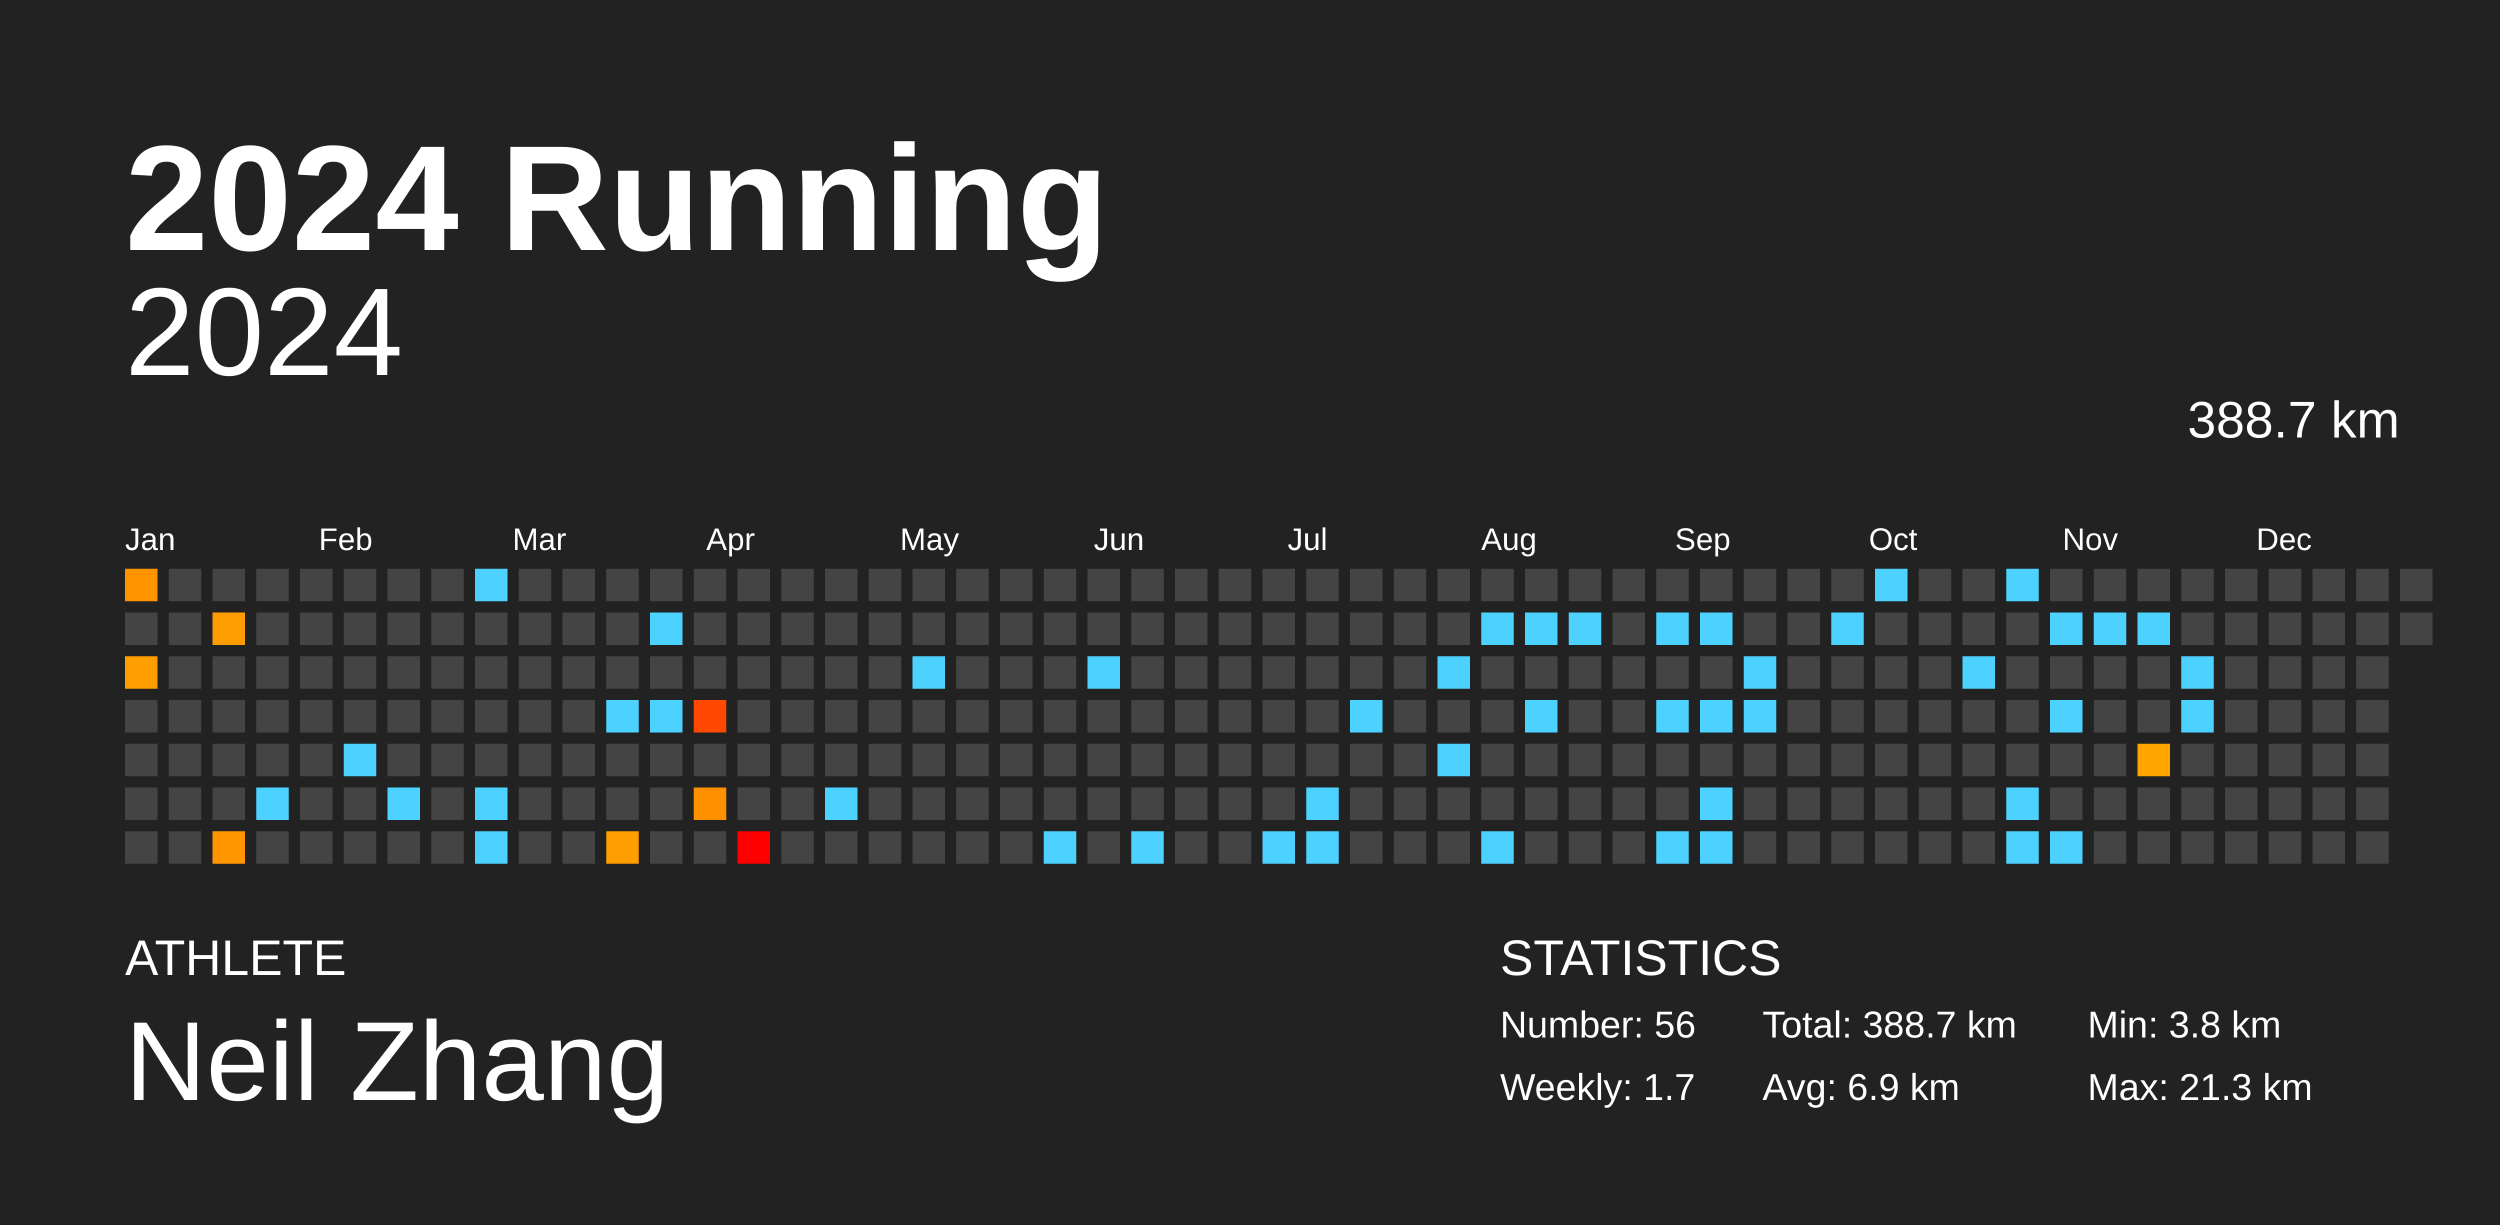
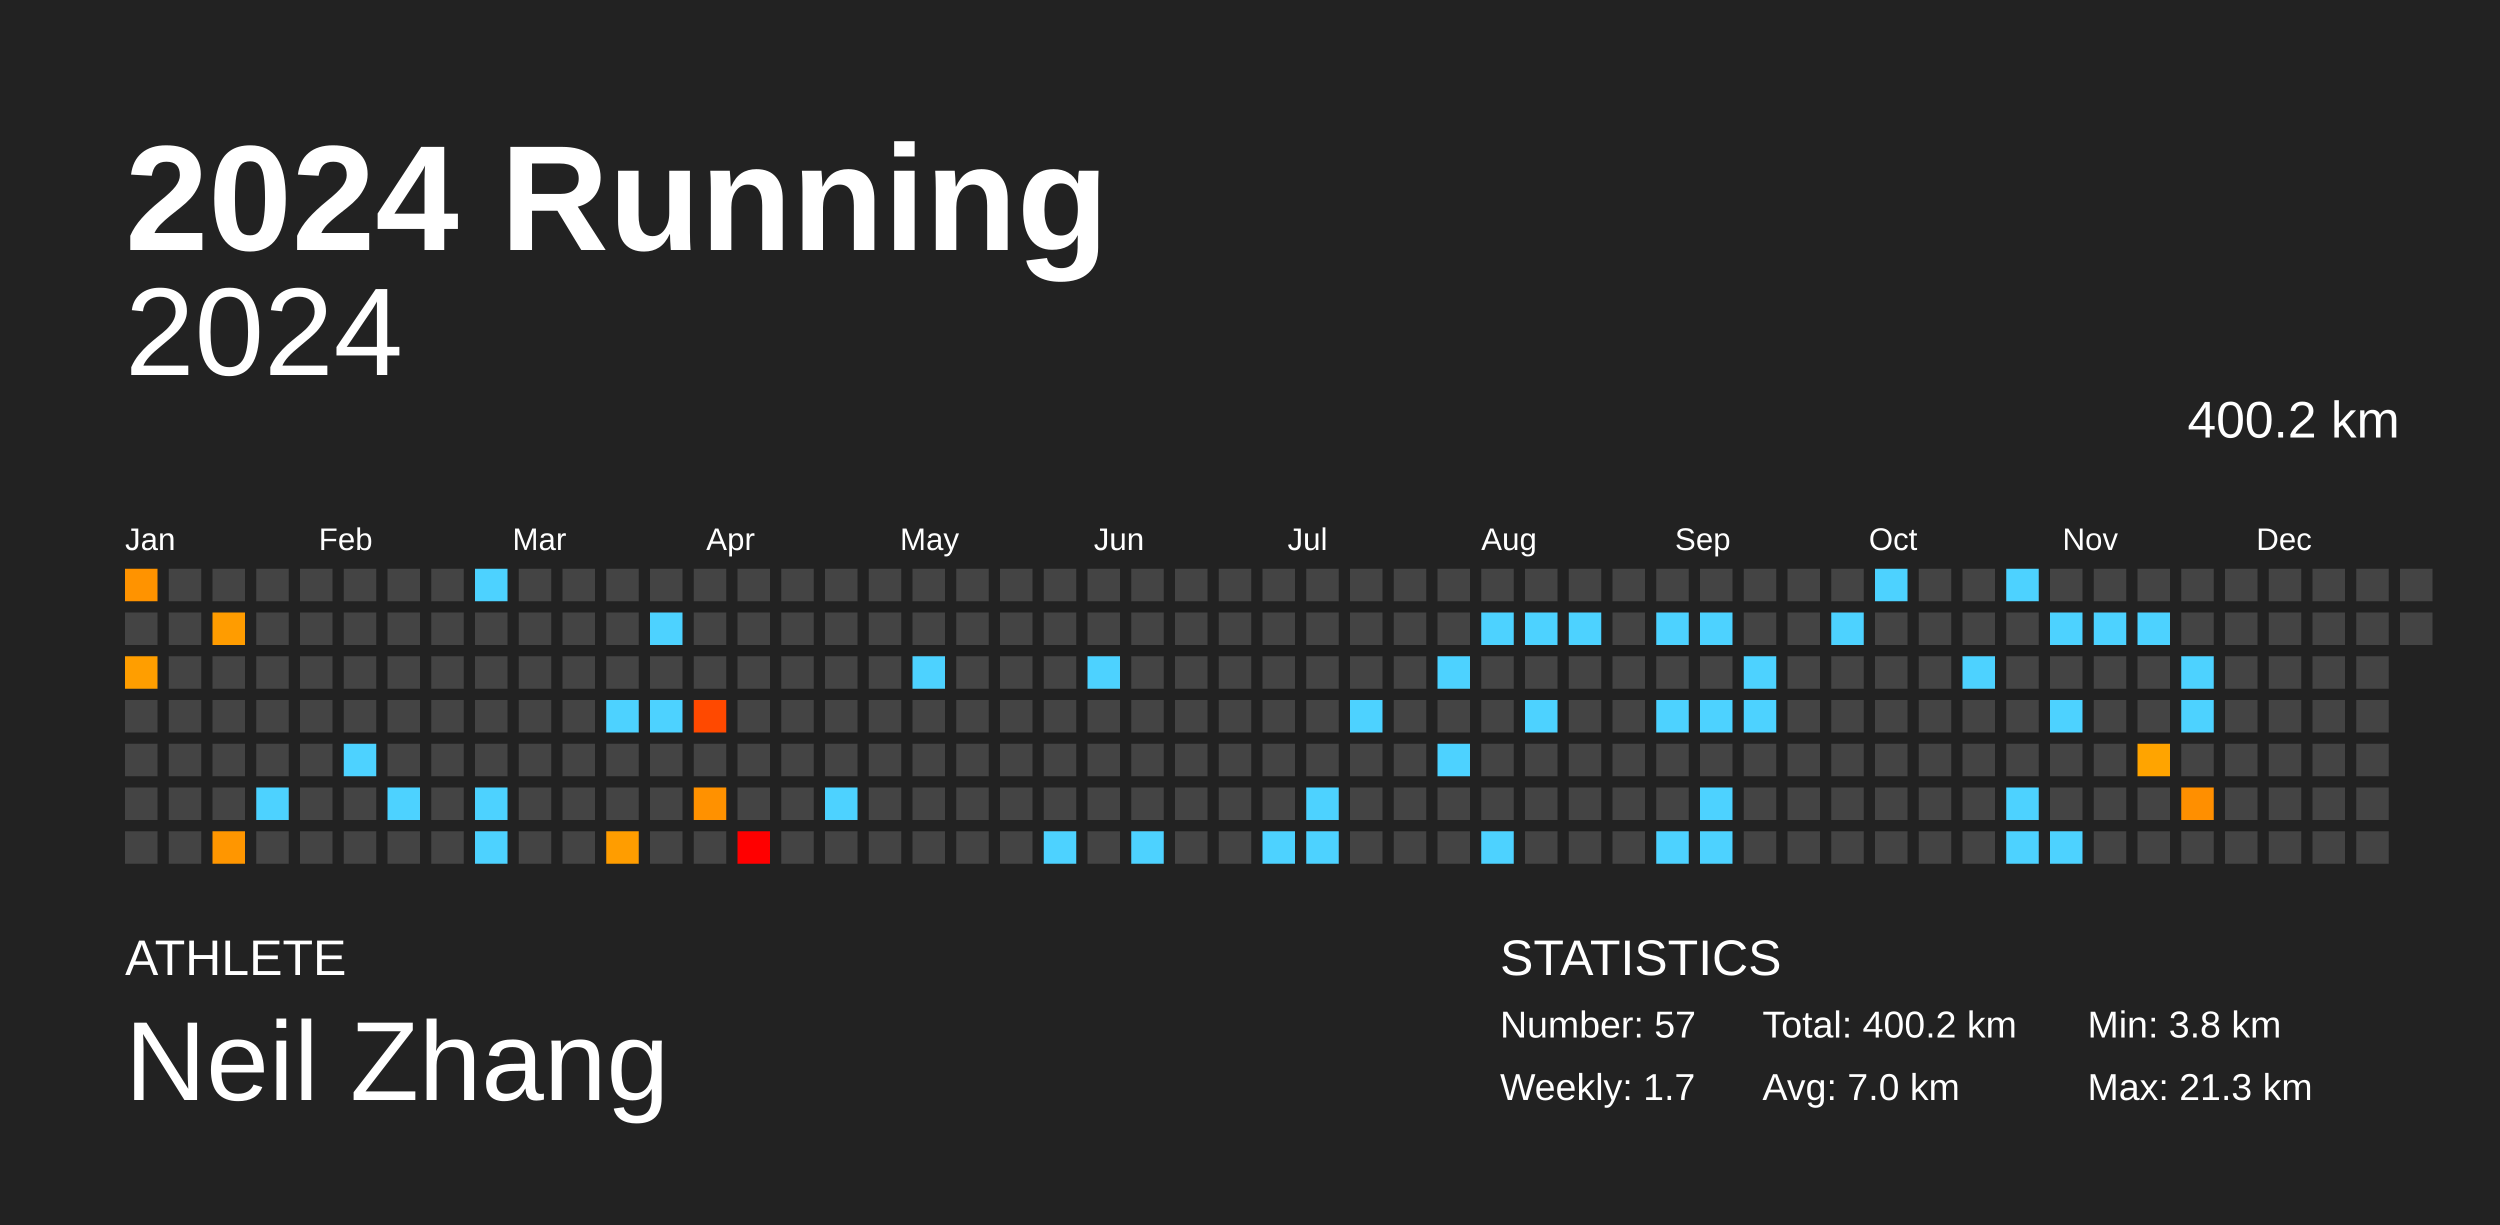
<svg xmlns="http://www.w3.org/2000/svg" baseProfile="full" height="98mm" version="1.1" viewBox="0,0,200,98" width="200mm">
  <defs />
  <rect fill="#222222" height="98" width="200" x="0" y="0" />
  <text fill="#FFFFFF" style="font-size:12px; font-family:Arial; font-weight:bold;" x="10" y="20">2024 Running</text>
  <text fill="#FFFFFF" style="font-size:4px; font-family:Arial" x="10" y="78">ATHLETE</text>
  <text fill="#FFFFFF" style="font-size:9px; font-family:Arial" x="10" y="88">Neil Zhang</text>
  <text fill="#FFFFFF" style="font-size:4px; font-family:Arial" x="120" y="78">STATISTICS</text>
-   <text fill="#FFFFFF" style="font-size:3px; font-family:Arial" x="120" y="83">Number: 56</text>
+   <text fill="#FFFFFF" style="font-size:3px; font-family:Arial" x="120" y="83">Number: 57</text>
  <text fill="#FFFFFF" style="font-size:3px; font-family:Arial" x="120" y="88">Weekly: 1.7</text>
-   <text fill="#FFFFFF" style="font-size:3px; font-family:Arial" x="141" y="83">Total: 388.7 km</text>
-   <text fill="#FFFFFF" style="font-size:3px; font-family:Arial" x="141" y="88">Avg: 6.9 km</text>
+   <text fill="#FFFFFF" style="font-size:3px; font-family:Arial" x="141" y="83">Total: 400.2 km</text>
+   <text fill="#FFFFFF" style="font-size:3px; font-family:Arial" x="141" y="88">Avg: 7.0 km</text>
  <text fill="#FFFFFF" style="font-size:3px; font-family:Arial" x="167" y="83">Min: 3.8 km</text>
  <text fill="#FFFFFF" style="font-size:3px; font-family:Arial" x="167" y="88">Max: 21.3 km</text>
  <text alignment-baseline="hanging" fill="#FFFFFF" style="font-size:10.0px; font-family:Arial;" x="10" y="30">2024</text>
-   <text alignment-baseline="hanging" fill="#FFFFFF" style="font-size:4.125px; font-family:Arial;" x="175" y="35">388.7 km</text>
+   <text alignment-baseline="hanging" fill="#FFFFFF" style="font-size:4.125px; font-family:Arial;" x="175" y="35">400.2 km</text>
  <text fill="#FFFFFF" style="font-size:2.5px; font-family:Arial" x="10.0" y="44">Jan</text>
  <text fill="#FFFFFF" style="font-size:2.5px; font-family:Arial" x="25.5" y="44">Feb</text>
  <text fill="#FFFFFF" style="font-size:2.5px; font-family:Arial" x="41.0" y="44">Mar</text>
  <text fill="#FFFFFF" style="font-size:2.5px; font-family:Arial" x="56.5" y="44">Apr</text>
  <text fill="#FFFFFF" style="font-size:2.5px; font-family:Arial" x="72.0" y="44">May</text>
  <text fill="#FFFFFF" style="font-size:2.5px; font-family:Arial" x="87.5" y="44">Jun</text>
  <text fill="#FFFFFF" style="font-size:2.5px; font-family:Arial" x="103.0" y="44">Jul</text>
  <text fill="#FFFFFF" style="font-size:2.5px; font-family:Arial" x="118.5" y="44">Aug</text>
  <text fill="#FFFFFF" style="font-size:2.5px; font-family:Arial" x="134.0" y="44">Sep</text>
  <text fill="#FFFFFF" style="font-size:2.5px; font-family:Arial" x="149.5" y="44">Oct</text>
  <text fill="#FFFFFF" style="font-size:2.5px; font-family:Arial" x="165.0" y="44">Nov</text>
  <text fill="#FFFFFF" style="font-size:2.5px; font-family:Arial" x="180.5" y="44">Dec</text>
  <rect fill="#ff9300" height="2.6" width="2.6" x="10.0" y="45.5" />
  <rect fill="#444444" height="2.6" width="2.6" x="10.0" y="49.0" />
  <rect fill="#ff9e00" height="2.6" width="2.6" x="10.0" y="52.5" />
  <rect fill="#444444" height="2.6" width="2.6" x="10.0" y="56.0" />
  <rect fill="#444444" height="2.6" width="2.6" x="10.0" y="59.5" />
  <rect fill="#444444" height="2.6" width="2.6" x="10.0" y="63.0" />
  <rect fill="#444444" height="2.6" width="2.6" x="10.0" y="66.5" />
  <rect fill="#444444" height="2.6" width="2.6" x="13.5" y="45.5" />
  <rect fill="#444444" height="2.6" width="2.6" x="13.5" y="49.0" />
  <rect fill="#444444" height="2.6" width="2.6" x="13.5" y="52.5" />
  <rect fill="#444444" height="2.6" width="2.6" x="13.5" y="56.0" />
  <rect fill="#444444" height="2.6" width="2.6" x="13.5" y="59.5" />
  <rect fill="#444444" height="2.6" width="2.6" x="13.5" y="63.0" />
  <rect fill="#444444" height="2.6" width="2.6" x="13.5" y="66.5" />
  <rect fill="#444444" height="2.6" width="2.6" x="17.0" y="45.5" />
  <rect fill="#ff9c00" height="2.6" width="2.6" x="17.0" y="49.0" />
  <rect fill="#444444" height="2.6" width="2.6" x="17.0" y="52.5" />
  <rect fill="#444444" height="2.6" width="2.6" x="17.0" y="56.0" />
  <rect fill="#444444" height="2.6" width="2.6" x="17.0" y="59.5" />
  <rect fill="#444444" height="2.6" width="2.6" x="17.0" y="63.0" />
  <rect fill="#ff9600" height="2.6" width="2.6" x="17.0" y="66.5" />
  <rect fill="#444444" height="2.6" width="2.6" x="20.5" y="45.5" />
  <rect fill="#444444" height="2.6" width="2.6" x="20.5" y="49.0" />
  <rect fill="#444444" height="2.6" width="2.6" x="20.5" y="52.5" />
  <rect fill="#444444" height="2.6" width="2.6" x="20.5" y="56.0" />
  <rect fill="#444444" height="2.6" width="2.6" x="20.5" y="59.5" />
  <rect fill="#4dd2ff" height="2.6" width="2.6" x="20.5" y="63.0" />
  <rect fill="#444444" height="2.6" width="2.6" x="20.5" y="66.5" />
  <rect fill="#444444" height="2.6" width="2.6" x="24.0" y="45.5" />
  <rect fill="#444444" height="2.6" width="2.6" x="24.0" y="49.0" />
  <rect fill="#444444" height="2.6" width="2.6" x="24.0" y="52.5" />
  <rect fill="#444444" height="2.6" width="2.6" x="24.0" y="56.0" />
  <rect fill="#444444" height="2.6" width="2.6" x="24.0" y="59.5" />
  <rect fill="#444444" height="2.6" width="2.6" x="24.0" y="63.0" />
  <rect fill="#444444" height="2.6" width="2.6" x="24.0" y="66.5" />
  <rect fill="#444444" height="2.6" width="2.6" x="27.5" y="45.5" />
  <rect fill="#444444" height="2.6" width="2.6" x="27.5" y="49.0" />
  <rect fill="#444444" height="2.6" width="2.6" x="27.5" y="52.5" />
  <rect fill="#444444" height="2.6" width="2.6" x="27.5" y="56.0" />
  <rect fill="#4dd2ff" height="2.6" width="2.6" x="27.5" y="59.5" />
  <rect fill="#444444" height="2.6" width="2.6" x="27.5" y="63.0" />
  <rect fill="#444444" height="2.6" width="2.6" x="27.5" y="66.5" />
  <rect fill="#444444" height="2.6" width="2.6" x="31.0" y="45.5" />
  <rect fill="#444444" height="2.6" width="2.6" x="31.0" y="49.0" />
  <rect fill="#444444" height="2.6" width="2.6" x="31.0" y="52.5" />
  <rect fill="#444444" height="2.6" width="2.6" x="31.0" y="56.0" />
  <rect fill="#444444" height="2.6" width="2.6" x="31.0" y="59.5" />
  <rect fill="#4dd2ff" height="2.6" width="2.6" x="31.0" y="63.0" />
  <rect fill="#444444" height="2.6" width="2.6" x="31.0" y="66.5" />
  <rect fill="#444444" height="2.6" width="2.6" x="34.5" y="45.5" />
  <rect fill="#444444" height="2.6" width="2.6" x="34.5" y="49.0" />
  <rect fill="#444444" height="2.6" width="2.6" x="34.5" y="52.5" />
  <rect fill="#444444" height="2.6" width="2.6" x="34.5" y="56.0" />
  <rect fill="#444444" height="2.6" width="2.6" x="34.5" y="59.5" />
  <rect fill="#444444" height="2.6" width="2.6" x="34.5" y="63.0" />
  <rect fill="#444444" height="2.6" width="2.6" x="34.5" y="66.5" />
  <rect fill="#4dd2ff" height="2.6" width="2.6" x="38.0" y="45.5" />
  <rect fill="#444444" height="2.6" width="2.6" x="38.0" y="49.0" />
  <rect fill="#444444" height="2.6" width="2.6" x="38.0" y="52.5" />
  <rect fill="#444444" height="2.6" width="2.6" x="38.0" y="56.0" />
  <rect fill="#444444" height="2.6" width="2.6" x="38.0" y="59.5" />
  <rect fill="#4dd2ff" height="2.6" width="2.6" x="38.0" y="63.0" />
  <rect fill="#4dd2ff" height="2.6" width="2.6" x="38.0" y="66.5" />
  <rect fill="#444444" height="2.6" width="2.6" x="41.5" y="45.5" />
  <rect fill="#444444" height="2.6" width="2.6" x="41.5" y="49.0" />
  <rect fill="#444444" height="2.6" width="2.6" x="41.5" y="52.5" />
  <rect fill="#444444" height="2.6" width="2.6" x="41.5" y="56.0" />
  <rect fill="#444444" height="2.6" width="2.6" x="41.5" y="59.5" />
  <rect fill="#444444" height="2.6" width="2.6" x="41.5" y="63.0" />
  <rect fill="#444444" height="2.6" width="2.6" x="41.5" y="66.5" />
  <rect fill="#444444" height="2.6" width="2.6" x="45.0" y="45.5" />
  <rect fill="#444444" height="2.6" width="2.6" x="45.0" y="49.0" />
  <rect fill="#444444" height="2.6" width="2.6" x="45.0" y="52.5" />
  <rect fill="#444444" height="2.6" width="2.6" x="45.0" y="56.0" />
  <rect fill="#444444" height="2.6" width="2.6" x="45.0" y="59.5" />
  <rect fill="#444444" height="2.6" width="2.6" x="45.0" y="63.0" />
  <rect fill="#444444" height="2.6" width="2.6" x="45.0" y="66.5" />
  <rect fill="#444444" height="2.6" width="2.6" x="48.5" y="45.5" />
  <rect fill="#444444" height="2.6" width="2.6" x="48.5" y="49.0" />
  <rect fill="#444444" height="2.6" width="2.6" x="48.5" y="52.5" />
  <rect fill="#4dd2ff" height="2.6" width="2.6" x="48.5" y="56.0" />
  <rect fill="#444444" height="2.6" width="2.6" x="48.5" y="59.5" />
  <rect fill="#444444" height="2.6" width="2.6" x="48.5" y="63.0" />
  <rect fill="#ff9d00" height="2.6" width="2.6" x="48.5" y="66.5" />
  <rect fill="#444444" height="2.6" width="2.6" x="52.0" y="45.5" />
  <rect fill="#4dd2ff" height="2.6" width="2.6" x="52.0" y="49.0" />
  <rect fill="#444444" height="2.6" width="2.6" x="52.0" y="52.5" />
  <rect fill="#4dd2ff" height="2.6" width="2.6" x="52.0" y="56.0" />
  <rect fill="#444444" height="2.6" width="2.6" x="52.0" y="59.5" />
  <rect fill="#444444" height="2.6" width="2.6" x="52.0" y="63.0" />
  <rect fill="#444444" height="2.6" width="2.6" x="52.0" y="66.5" />
  <rect fill="#444444" height="2.6" width="2.6" x="55.5" y="45.5" />
  <rect fill="#444444" height="2.6" width="2.6" x="55.5" y="49.0" />
  <rect fill="#444444" height="2.6" width="2.6" x="55.5" y="52.5" />
  <rect fill="#ff4900" height="2.6" width="2.6" x="55.5" y="56.0" />
  <rect fill="#444444" height="2.6" width="2.6" x="55.5" y="59.5" />
  <rect fill="#ff9100" height="2.6" width="2.6" x="55.5" y="63.0" />
  <rect fill="#444444" height="2.6" width="2.6" x="55.5" y="66.5" />
  <rect fill="#444444" height="2.6" width="2.6" x="59.0" y="45.5" />
  <rect fill="#444444" height="2.6" width="2.6" x="59.0" y="49.0" />
  <rect fill="#444444" height="2.6" width="2.6" x="59.0" y="52.5" />
  <rect fill="#444444" height="2.6" width="2.6" x="59.0" y="56.0" />
  <rect fill="#444444" height="2.6" width="2.6" x="59.0" y="59.5" />
  <rect fill="#444444" height="2.6" width="2.6" x="59.0" y="63.0" />
  <rect fill="red" height="2.6" width="2.6" x="59.0" y="66.5" />
  <rect fill="#444444" height="2.6" width="2.6" x="62.5" y="45.5" />
  <rect fill="#444444" height="2.6" width="2.6" x="62.5" y="49.0" />
  <rect fill="#444444" height="2.6" width="2.6" x="62.5" y="52.5" />
  <rect fill="#444444" height="2.6" width="2.6" x="62.5" y="56.0" />
  <rect fill="#444444" height="2.6" width="2.6" x="62.5" y="59.5" />
  <rect fill="#444444" height="2.6" width="2.6" x="62.5" y="63.0" />
  <rect fill="#444444" height="2.6" width="2.6" x="62.5" y="66.5" />
  <rect fill="#444444" height="2.6" width="2.6" x="66.0" y="45.5" />
  <rect fill="#444444" height="2.6" width="2.6" x="66.0" y="49.0" />
  <rect fill="#444444" height="2.6" width="2.6" x="66.0" y="52.5" />
  <rect fill="#444444" height="2.6" width="2.6" x="66.0" y="56.0" />
  <rect fill="#444444" height="2.6" width="2.6" x="66.0" y="59.5" />
  <rect fill="#4dd2ff" height="2.6" width="2.6" x="66.0" y="63.0" />
  <rect fill="#444444" height="2.6" width="2.6" x="66.0" y="66.5" />
  <rect fill="#444444" height="2.6" width="2.6" x="69.5" y="45.5" />
  <rect fill="#444444" height="2.6" width="2.6" x="69.5" y="49.0" />
  <rect fill="#444444" height="2.6" width="2.6" x="69.5" y="52.5" />
  <rect fill="#444444" height="2.6" width="2.6" x="69.5" y="56.0" />
  <rect fill="#444444" height="2.6" width="2.6" x="69.5" y="59.5" />
  <rect fill="#444444" height="2.6" width="2.6" x="69.5" y="63.0" />
  <rect fill="#444444" height="2.6" width="2.6" x="69.5" y="66.5" />
  <rect fill="#444444" height="2.6" width="2.6" x="73.0" y="45.5" />
  <rect fill="#444444" height="2.6" width="2.6" x="73.0" y="49.0" />
  <rect fill="#4dd2ff" height="2.6" width="2.6" x="73.0" y="52.5" />
  <rect fill="#444444" height="2.6" width="2.6" x="73.0" y="56.0" />
  <rect fill="#444444" height="2.6" width="2.6" x="73.0" y="59.5" />
  <rect fill="#444444" height="2.6" width="2.6" x="73.0" y="63.0" />
  <rect fill="#444444" height="2.6" width="2.6" x="73.0" y="66.5" />
  <rect fill="#444444" height="2.6" width="2.6" x="76.5" y="45.5" />
  <rect fill="#444444" height="2.6" width="2.6" x="76.5" y="49.0" />
  <rect fill="#444444" height="2.6" width="2.6" x="76.5" y="52.5" />
  <rect fill="#444444" height="2.6" width="2.6" x="76.5" y="56.0" />
  <rect fill="#444444" height="2.6" width="2.6" x="76.5" y="59.5" />
  <rect fill="#444444" height="2.6" width="2.6" x="76.5" y="63.0" />
  <rect fill="#444444" height="2.6" width="2.6" x="76.5" y="66.5" />
  <rect fill="#444444" height="2.6" width="2.6" x="80.0" y="45.5" />
  <rect fill="#444444" height="2.6" width="2.6" x="80.0" y="49.0" />
  <rect fill="#444444" height="2.6" width="2.6" x="80.0" y="52.5" />
  <rect fill="#444444" height="2.6" width="2.6" x="80.0" y="56.0" />
  <rect fill="#444444" height="2.6" width="2.6" x="80.0" y="59.5" />
  <rect fill="#444444" height="2.6" width="2.6" x="80.0" y="63.0" />
  <rect fill="#444444" height="2.6" width="2.6" x="80.0" y="66.5" />
  <rect fill="#444444" height="2.6" width="2.6" x="83.5" y="45.5" />
  <rect fill="#444444" height="2.6" width="2.6" x="83.5" y="49.0" />
  <rect fill="#444444" height="2.6" width="2.6" x="83.5" y="52.5" />
  <rect fill="#444444" height="2.6" width="2.6" x="83.5" y="56.0" />
  <rect fill="#444444" height="2.6" width="2.6" x="83.5" y="59.5" />
  <rect fill="#444444" height="2.6" width="2.6" x="83.5" y="63.0" />
  <rect fill="#4dd2ff" height="2.6" width="2.6" x="83.5" y="66.5" />
  <rect fill="#444444" height="2.6" width="2.6" x="87.0" y="45.5" />
  <rect fill="#444444" height="2.6" width="2.6" x="87.0" y="49.0" />
  <rect fill="#4dd2ff" height="2.6" width="2.6" x="87.0" y="52.5" />
  <rect fill="#444444" height="2.6" width="2.6" x="87.0" y="56.0" />
  <rect fill="#444444" height="2.6" width="2.6" x="87.0" y="59.5" />
  <rect fill="#444444" height="2.6" width="2.6" x="87.0" y="63.0" />
  <rect fill="#444444" height="2.6" width="2.6" x="87.0" y="66.5" />
  <rect fill="#444444" height="2.6" width="2.6" x="90.5" y="45.5" />
  <rect fill="#444444" height="2.6" width="2.6" x="90.5" y="49.0" />
  <rect fill="#444444" height="2.6" width="2.6" x="90.5" y="52.5" />
  <rect fill="#444444" height="2.6" width="2.6" x="90.5" y="56.0" />
  <rect fill="#444444" height="2.6" width="2.6" x="90.5" y="59.5" />
  <rect fill="#444444" height="2.6" width="2.6" x="90.5" y="63.0" />
  <rect fill="#4dd2ff" height="2.6" width="2.6" x="90.5" y="66.5" />
  <rect fill="#444444" height="2.6" width="2.6" x="94.0" y="45.5" />
  <rect fill="#444444" height="2.6" width="2.6" x="94.0" y="49.0" />
  <rect fill="#444444" height="2.6" width="2.6" x="94.0" y="52.5" />
  <rect fill="#444444" height="2.6" width="2.6" x="94.0" y="56.0" />
  <rect fill="#444444" height="2.6" width="2.6" x="94.0" y="59.5" />
  <rect fill="#444444" height="2.6" width="2.6" x="94.0" y="63.0" />
  <rect fill="#444444" height="2.6" width="2.6" x="94.0" y="66.5" />
  <rect fill="#444444" height="2.6" width="2.6" x="97.5" y="45.5" />
  <rect fill="#444444" height="2.6" width="2.6" x="97.5" y="49.0" />
  <rect fill="#444444" height="2.6" width="2.6" x="97.5" y="52.5" />
  <rect fill="#444444" height="2.6" width="2.6" x="97.5" y="56.0" />
  <rect fill="#444444" height="2.6" width="2.6" x="97.5" y="59.5" />
  <rect fill="#444444" height="2.6" width="2.6" x="97.5" y="63.0" />
  <rect fill="#444444" height="2.6" width="2.6" x="97.5" y="66.5" />
  <rect fill="#444444" height="2.6" width="2.6" x="101.0" y="45.5" />
  <rect fill="#444444" height="2.6" width="2.6" x="101.0" y="49.0" />
  <rect fill="#444444" height="2.6" width="2.6" x="101.0" y="52.5" />
  <rect fill="#444444" height="2.6" width="2.6" x="101.0" y="56.0" />
  <rect fill="#444444" height="2.6" width="2.6" x="101.0" y="59.5" />
  <rect fill="#444444" height="2.6" width="2.6" x="101.0" y="63.0" />
  <rect fill="#4dd2ff" height="2.6" width="2.6" x="101.0" y="66.5" />
  <rect fill="#444444" height="2.6" width="2.6" x="104.5" y="45.5" />
  <rect fill="#444444" height="2.6" width="2.6" x="104.5" y="49.0" />
  <rect fill="#444444" height="2.6" width="2.6" x="104.5" y="52.5" />
  <rect fill="#444444" height="2.6" width="2.6" x="104.5" y="56.0" />
  <rect fill="#444444" height="2.6" width="2.6" x="104.5" y="59.5" />
  <rect fill="#4dd2ff" height="2.6" width="2.6" x="104.5" y="63.0" />
  <rect fill="#4dd2ff" height="2.6" width="2.6" x="104.5" y="66.5" />
  <rect fill="#444444" height="2.6" width="2.6" x="108.0" y="45.5" />
  <rect fill="#444444" height="2.6" width="2.6" x="108.0" y="49.0" />
  <rect fill="#444444" height="2.6" width="2.6" x="108.0" y="52.5" />
  <rect fill="#4dd2ff" height="2.6" width="2.6" x="108.0" y="56.0" />
  <rect fill="#444444" height="2.6" width="2.6" x="108.0" y="59.5" />
  <rect fill="#444444" height="2.6" width="2.6" x="108.0" y="63.0" />
  <rect fill="#444444" height="2.6" width="2.6" x="108.0" y="66.5" />
  <rect fill="#444444" height="2.6" width="2.6" x="111.5" y="45.5" />
  <rect fill="#444444" height="2.6" width="2.6" x="111.5" y="49.0" />
  <rect fill="#444444" height="2.6" width="2.6" x="111.5" y="52.5" />
  <rect fill="#444444" height="2.6" width="2.6" x="111.5" y="56.0" />
  <rect fill="#444444" height="2.6" width="2.6" x="111.5" y="59.5" />
  <rect fill="#444444" height="2.6" width="2.6" x="111.5" y="63.0" />
  <rect fill="#444444" height="2.6" width="2.6" x="111.5" y="66.5" />
  <rect fill="#444444" height="2.6" width="2.6" x="115.0" y="45.5" />
  <rect fill="#444444" height="2.6" width="2.6" x="115.0" y="49.0" />
  <rect fill="#4dd2ff" height="2.6" width="2.6" x="115.0" y="52.5" />
  <rect fill="#444444" height="2.6" width="2.6" x="115.0" y="56.0" />
  <rect fill="#4dd2ff" height="2.6" width="2.6" x="115.0" y="59.5" />
  <rect fill="#444444" height="2.6" width="2.6" x="115.0" y="63.0" />
  <rect fill="#444444" height="2.6" width="2.6" x="115.0" y="66.5" />
  <rect fill="#444444" height="2.6" width="2.6" x="118.5" y="45.5" />
  <rect fill="#4dd2ff" height="2.6" width="2.6" x="118.5" y="49.0" />
  <rect fill="#444444" height="2.6" width="2.6" x="118.5" y="52.5" />
  <rect fill="#444444" height="2.6" width="2.6" x="118.5" y="56.0" />
  <rect fill="#444444" height="2.6" width="2.6" x="118.5" y="59.5" />
  <rect fill="#444444" height="2.6" width="2.6" x="118.5" y="63.0" />
  <rect fill="#4dd2ff" height="2.6" width="2.6" x="118.5" y="66.5" />
  <rect fill="#444444" height="2.6" width="2.6" x="122.0" y="45.5" />
  <rect fill="#4dd2ff" height="2.6" width="2.6" x="122.0" y="49.0" />
  <rect fill="#444444" height="2.6" width="2.6" x="122.0" y="52.5" />
  <rect fill="#4dd2ff" height="2.6" width="2.6" x="122.0" y="56.0" />
  <rect fill="#444444" height="2.6" width="2.6" x="122.0" y="59.5" />
  <rect fill="#444444" height="2.6" width="2.6" x="122.0" y="63.0" />
  <rect fill="#444444" height="2.6" width="2.6" x="122.0" y="66.5" />
  <rect fill="#444444" height="2.6" width="2.6" x="125.5" y="45.5" />
  <rect fill="#4dd2ff" height="2.6" width="2.6" x="125.5" y="49.0" />
  <rect fill="#444444" height="2.6" width="2.6" x="125.5" y="52.5" />
  <rect fill="#444444" height="2.6" width="2.6" x="125.5" y="56.0" />
  <rect fill="#444444" height="2.6" width="2.6" x="125.5" y="59.5" />
  <rect fill="#444444" height="2.6" width="2.6" x="125.5" y="63.0" />
  <rect fill="#444444" height="2.6" width="2.6" x="125.5" y="66.5" />
  <rect fill="#444444" height="2.6" width="2.6" x="129.0" y="45.5" />
  <rect fill="#444444" height="2.6" width="2.6" x="129.0" y="49.0" />
  <rect fill="#444444" height="2.6" width="2.6" x="129.0" y="52.5" />
  <rect fill="#444444" height="2.6" width="2.6" x="129.0" y="56.0" />
  <rect fill="#444444" height="2.6" width="2.6" x="129.0" y="59.5" />
  <rect fill="#444444" height="2.6" width="2.6" x="129.0" y="63.0" />
  <rect fill="#444444" height="2.6" width="2.6" x="129.0" y="66.5" />
  <rect fill="#444444" height="2.6" width="2.6" x="132.5" y="45.5" />
  <rect fill="#4dd2ff" height="2.6" width="2.6" x="132.5" y="49.0" />
  <rect fill="#444444" height="2.6" width="2.6" x="132.5" y="52.5" />
  <rect fill="#4dd2ff" height="2.6" width="2.6" x="132.5" y="56.0" />
  <rect fill="#444444" height="2.6" width="2.6" x="132.5" y="59.5" />
  <rect fill="#444444" height="2.6" width="2.6" x="132.5" y="63.0" />
  <rect fill="#4dd2ff" height="2.6" width="2.6" x="132.5" y="66.5" />
  <rect fill="#444444" height="2.6" width="2.6" x="136.0" y="45.5" />
  <rect fill="#4dd2ff" height="2.6" width="2.6" x="136.0" y="49.0" />
  <rect fill="#444444" height="2.6" width="2.6" x="136.0" y="52.5" />
  <rect fill="#4dd2ff" height="2.6" width="2.6" x="136.0" y="56.0" />
  <rect fill="#444444" height="2.6" width="2.6" x="136.0" y="59.5" />
  <rect fill="#4dd2ff" height="2.6" width="2.6" x="136.0" y="63.0" />
  <rect fill="#4dd2ff" height="2.6" width="2.6" x="136.0" y="66.5" />
  <rect fill="#444444" height="2.6" width="2.6" x="139.5" y="45.5" />
  <rect fill="#444444" height="2.6" width="2.6" x="139.5" y="49.0" />
  <rect fill="#4dd2ff" height="2.6" width="2.6" x="139.5" y="52.5" />
  <rect fill="#4dd2ff" height="2.6" width="2.6" x="139.5" y="56.0" />
  <rect fill="#444444" height="2.6" width="2.6" x="139.5" y="59.5" />
  <rect fill="#444444" height="2.6" width="2.6" x="139.5" y="63.0" />
  <rect fill="#444444" height="2.6" width="2.6" x="139.5" y="66.5" />
  <rect fill="#444444" height="2.6" width="2.6" x="143.0" y="45.5" />
  <rect fill="#444444" height="2.6" width="2.6" x="143.0" y="49.0" />
  <rect fill="#444444" height="2.6" width="2.6" x="143.0" y="52.5" />
  <rect fill="#444444" height="2.6" width="2.6" x="143.0" y="56.0" />
  <rect fill="#444444" height="2.6" width="2.6" x="143.0" y="59.5" />
  <rect fill="#444444" height="2.6" width="2.6" x="143.0" y="63.0" />
  <rect fill="#444444" height="2.6" width="2.6" x="143.0" y="66.5" />
  <rect fill="#444444" height="2.6" width="2.6" x="146.5" y="45.5" />
  <rect fill="#4dd2ff" height="2.6" width="2.6" x="146.5" y="49.0" />
  <rect fill="#444444" height="2.6" width="2.6" x="146.5" y="52.5" />
  <rect fill="#444444" height="2.6" width="2.6" x="146.5" y="56.0" />
  <rect fill="#444444" height="2.6" width="2.6" x="146.5" y="59.5" />
  <rect fill="#444444" height="2.6" width="2.6" x="146.5" y="63.0" />
  <rect fill="#444444" height="2.6" width="2.6" x="146.5" y="66.5" />
  <rect fill="#4dd2ff" height="2.6" width="2.6" x="150.0" y="45.5" />
  <rect fill="#444444" height="2.6" width="2.6" x="150.0" y="49.0" />
  <rect fill="#444444" height="2.6" width="2.6" x="150.0" y="52.5" />
  <rect fill="#444444" height="2.6" width="2.6" x="150.0" y="56.0" />
  <rect fill="#444444" height="2.6" width="2.6" x="150.0" y="59.5" />
  <rect fill="#444444" height="2.6" width="2.6" x="150.0" y="63.0" />
  <rect fill="#444444" height="2.6" width="2.6" x="150.0" y="66.5" />
  <rect fill="#444444" height="2.6" width="2.6" x="153.5" y="45.5" />
  <rect fill="#444444" height="2.6" width="2.6" x="153.5" y="49.0" />
  <rect fill="#444444" height="2.6" width="2.6" x="153.5" y="52.5" />
  <rect fill="#444444" height="2.6" width="2.6" x="153.5" y="56.0" />
  <rect fill="#444444" height="2.6" width="2.6" x="153.5" y="59.5" />
  <rect fill="#444444" height="2.6" width="2.6" x="153.5" y="63.0" />
  <rect fill="#444444" height="2.6" width="2.6" x="153.5" y="66.5" />
  <rect fill="#444444" height="2.6" width="2.6" x="157.0" y="45.5" />
  <rect fill="#444444" height="2.6" width="2.6" x="157.0" y="49.0" />
  <rect fill="#4dd2ff" height="2.6" width="2.6" x="157.0" y="52.5" />
  <rect fill="#444444" height="2.6" width="2.6" x="157.0" y="56.0" />
  <rect fill="#444444" height="2.6" width="2.6" x="157.0" y="59.5" />
  <rect fill="#444444" height="2.6" width="2.6" x="157.0" y="63.0" />
  <rect fill="#444444" height="2.6" width="2.6" x="157.0" y="66.5" />
  <rect fill="#4dd2ff" height="2.6" width="2.6" x="160.5" y="45.5" />
  <rect fill="#444444" height="2.6" width="2.6" x="160.5" y="49.0" />
  <rect fill="#444444" height="2.6" width="2.6" x="160.5" y="52.5" />
  <rect fill="#444444" height="2.6" width="2.6" x="160.5" y="56.0" />
  <rect fill="#444444" height="2.6" width="2.6" x="160.5" y="59.5" />
  <rect fill="#4dd2ff" height="2.6" width="2.6" x="160.5" y="63.0" />
  <rect fill="#4dd2ff" height="2.6" width="2.6" x="160.5" y="66.5" />
  <rect fill="#444444" height="2.6" width="2.6" x="164.0" y="45.5" />
  <rect fill="#4dd2ff" height="2.6" width="2.6" x="164.0" y="49.0" />
  <rect fill="#444444" height="2.6" width="2.6" x="164.0" y="52.5" />
  <rect fill="#4dd2ff" height="2.6" width="2.6" x="164.0" y="56.0" />
  <rect fill="#444444" height="2.6" width="2.6" x="164.0" y="59.5" />
  <rect fill="#444444" height="2.6" width="2.6" x="164.0" y="63.0" />
  <rect fill="#4dd2ff" height="2.6" width="2.6" x="164.0" y="66.5" />
  <rect fill="#444444" height="2.6" width="2.6" x="167.5" y="45.5" />
  <rect fill="#4dd2ff" height="2.6" width="2.6" x="167.5" y="49.0" />
  <rect fill="#444444" height="2.6" width="2.6" x="167.5" y="52.5" />
  <rect fill="#444444" height="2.6" width="2.6" x="167.5" y="56.0" />
  <rect fill="#444444" height="2.6" width="2.6" x="167.5" y="59.5" />
  <rect fill="#444444" height="2.6" width="2.6" x="167.5" y="63.0" />
  <rect fill="#444444" height="2.6" width="2.6" x="167.5" y="66.5" />
  <rect fill="#444444" height="2.6" width="2.6" x="171.0" y="45.5" />
  <rect fill="#4dd2ff" height="2.6" width="2.6" x="171.0" y="49.0" />
  <rect fill="#444444" height="2.6" width="2.6" x="171.0" y="52.5" />
  <rect fill="#444444" height="2.6" width="2.6" x="171.0" y="56.0" />
  <rect fill="#ffa400" height="2.6" width="2.6" x="171.0" y="59.5" />
  <rect fill="#444444" height="2.6" width="2.6" x="171.0" y="63.0" />
  <rect fill="#444444" height="2.6" width="2.6" x="171.0" y="66.5" />
  <rect fill="#444444" height="2.6" width="2.6" x="174.5" y="45.5" />
  <rect fill="#444444" height="2.6" width="2.6" x="174.5" y="49.0" />
  <rect fill="#4dd2ff" height="2.6" width="2.6" x="174.5" y="52.5" />
  <rect fill="#4dd2ff" height="2.6" width="2.6" x="174.5" y="56.0" />
  <rect fill="#444444" height="2.6" width="2.6" x="174.5" y="59.5" />
-   <rect fill="#444444" height="2.6" width="2.6" x="174.5" y="63.0" />
+   <rect fill="#ff8f00" height="2.6" width="2.6" x="174.5" y="63.0" />
  <rect fill="#444444" height="2.6" width="2.6" x="174.5" y="66.5" />
  <rect fill="#444444" height="2.6" width="2.6" x="178.0" y="45.5" />
  <rect fill="#444444" height="2.6" width="2.6" x="178.0" y="49.0" />
  <rect fill="#444444" height="2.6" width="2.6" x="178.0" y="52.5" />
  <rect fill="#444444" height="2.6" width="2.6" x="178.0" y="56.0" />
  <rect fill="#444444" height="2.6" width="2.6" x="178.0" y="59.5" />
  <rect fill="#444444" height="2.6" width="2.6" x="178.0" y="63.0" />
  <rect fill="#444444" height="2.6" width="2.6" x="178.0" y="66.5" />
  <rect fill="#444444" height="2.6" width="2.6" x="181.5" y="45.5" />
  <rect fill="#444444" height="2.6" width="2.6" x="181.5" y="49.0" />
  <rect fill="#444444" height="2.6" width="2.6" x="181.5" y="52.5" />
  <rect fill="#444444" height="2.6" width="2.6" x="181.5" y="56.0" />
  <rect fill="#444444" height="2.6" width="2.6" x="181.5" y="59.5" />
  <rect fill="#444444" height="2.6" width="2.6" x="181.5" y="63.0" />
  <rect fill="#444444" height="2.6" width="2.6" x="181.5" y="66.5" />
  <rect fill="#444444" height="2.6" width="2.6" x="185.0" y="45.5" />
  <rect fill="#444444" height="2.6" width="2.6" x="185.0" y="49.0" />
  <rect fill="#444444" height="2.6" width="2.6" x="185.0" y="52.5" />
  <rect fill="#444444" height="2.6" width="2.6" x="185.0" y="56.0" />
  <rect fill="#444444" height="2.6" width="2.6" x="185.0" y="59.5" />
  <rect fill="#444444" height="2.6" width="2.6" x="185.0" y="63.0" />
  <rect fill="#444444" height="2.6" width="2.6" x="185.0" y="66.5" />
  <rect fill="#444444" height="2.6" width="2.6" x="188.5" y="45.5" />
  <rect fill="#444444" height="2.6" width="2.6" x="188.5" y="49.0" />
  <rect fill="#444444" height="2.6" width="2.6" x="188.5" y="52.5" />
  <rect fill="#444444" height="2.6" width="2.6" x="188.5" y="56.0" />
  <rect fill="#444444" height="2.6" width="2.6" x="188.5" y="59.5" />
  <rect fill="#444444" height="2.6" width="2.6" x="188.5" y="63.0" />
  <rect fill="#444444" height="2.6" width="2.6" x="188.5" y="66.5" />
  <rect fill="#444444" height="2.6" width="2.6" x="192.0" y="45.5" />
  <rect fill="#444444" height="2.6" width="2.6" x="192.0" y="49.0" />
</svg>
